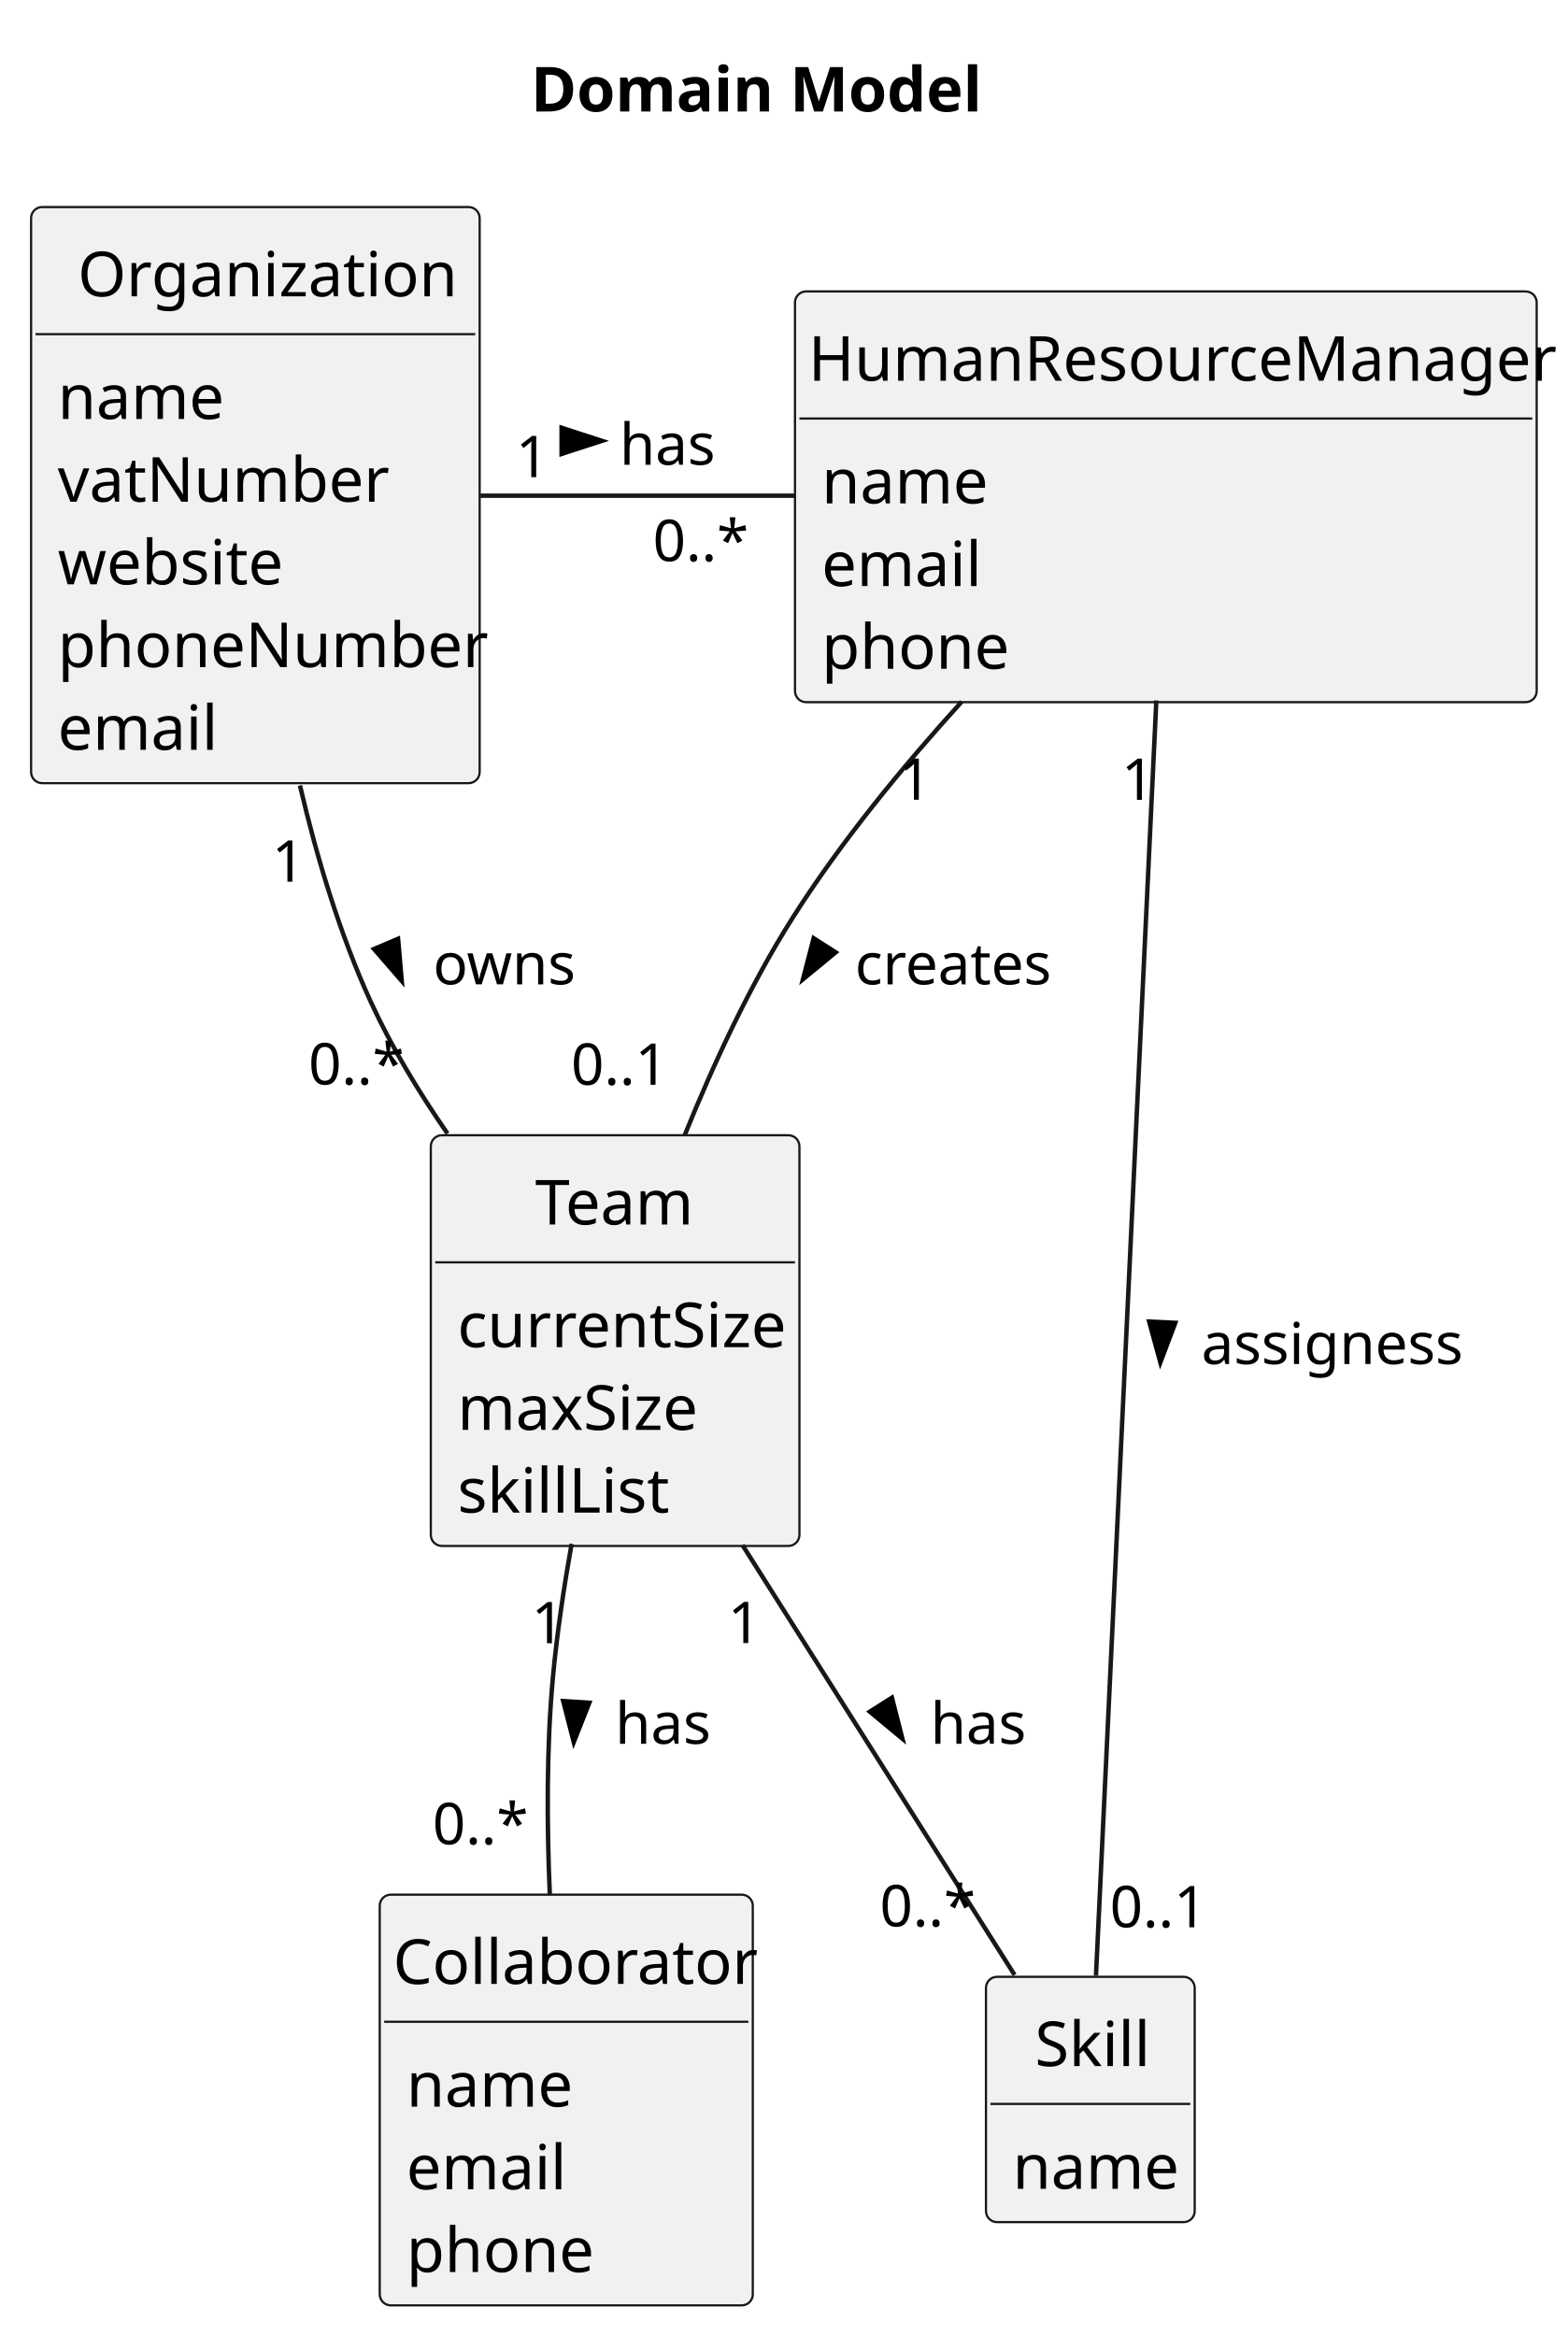
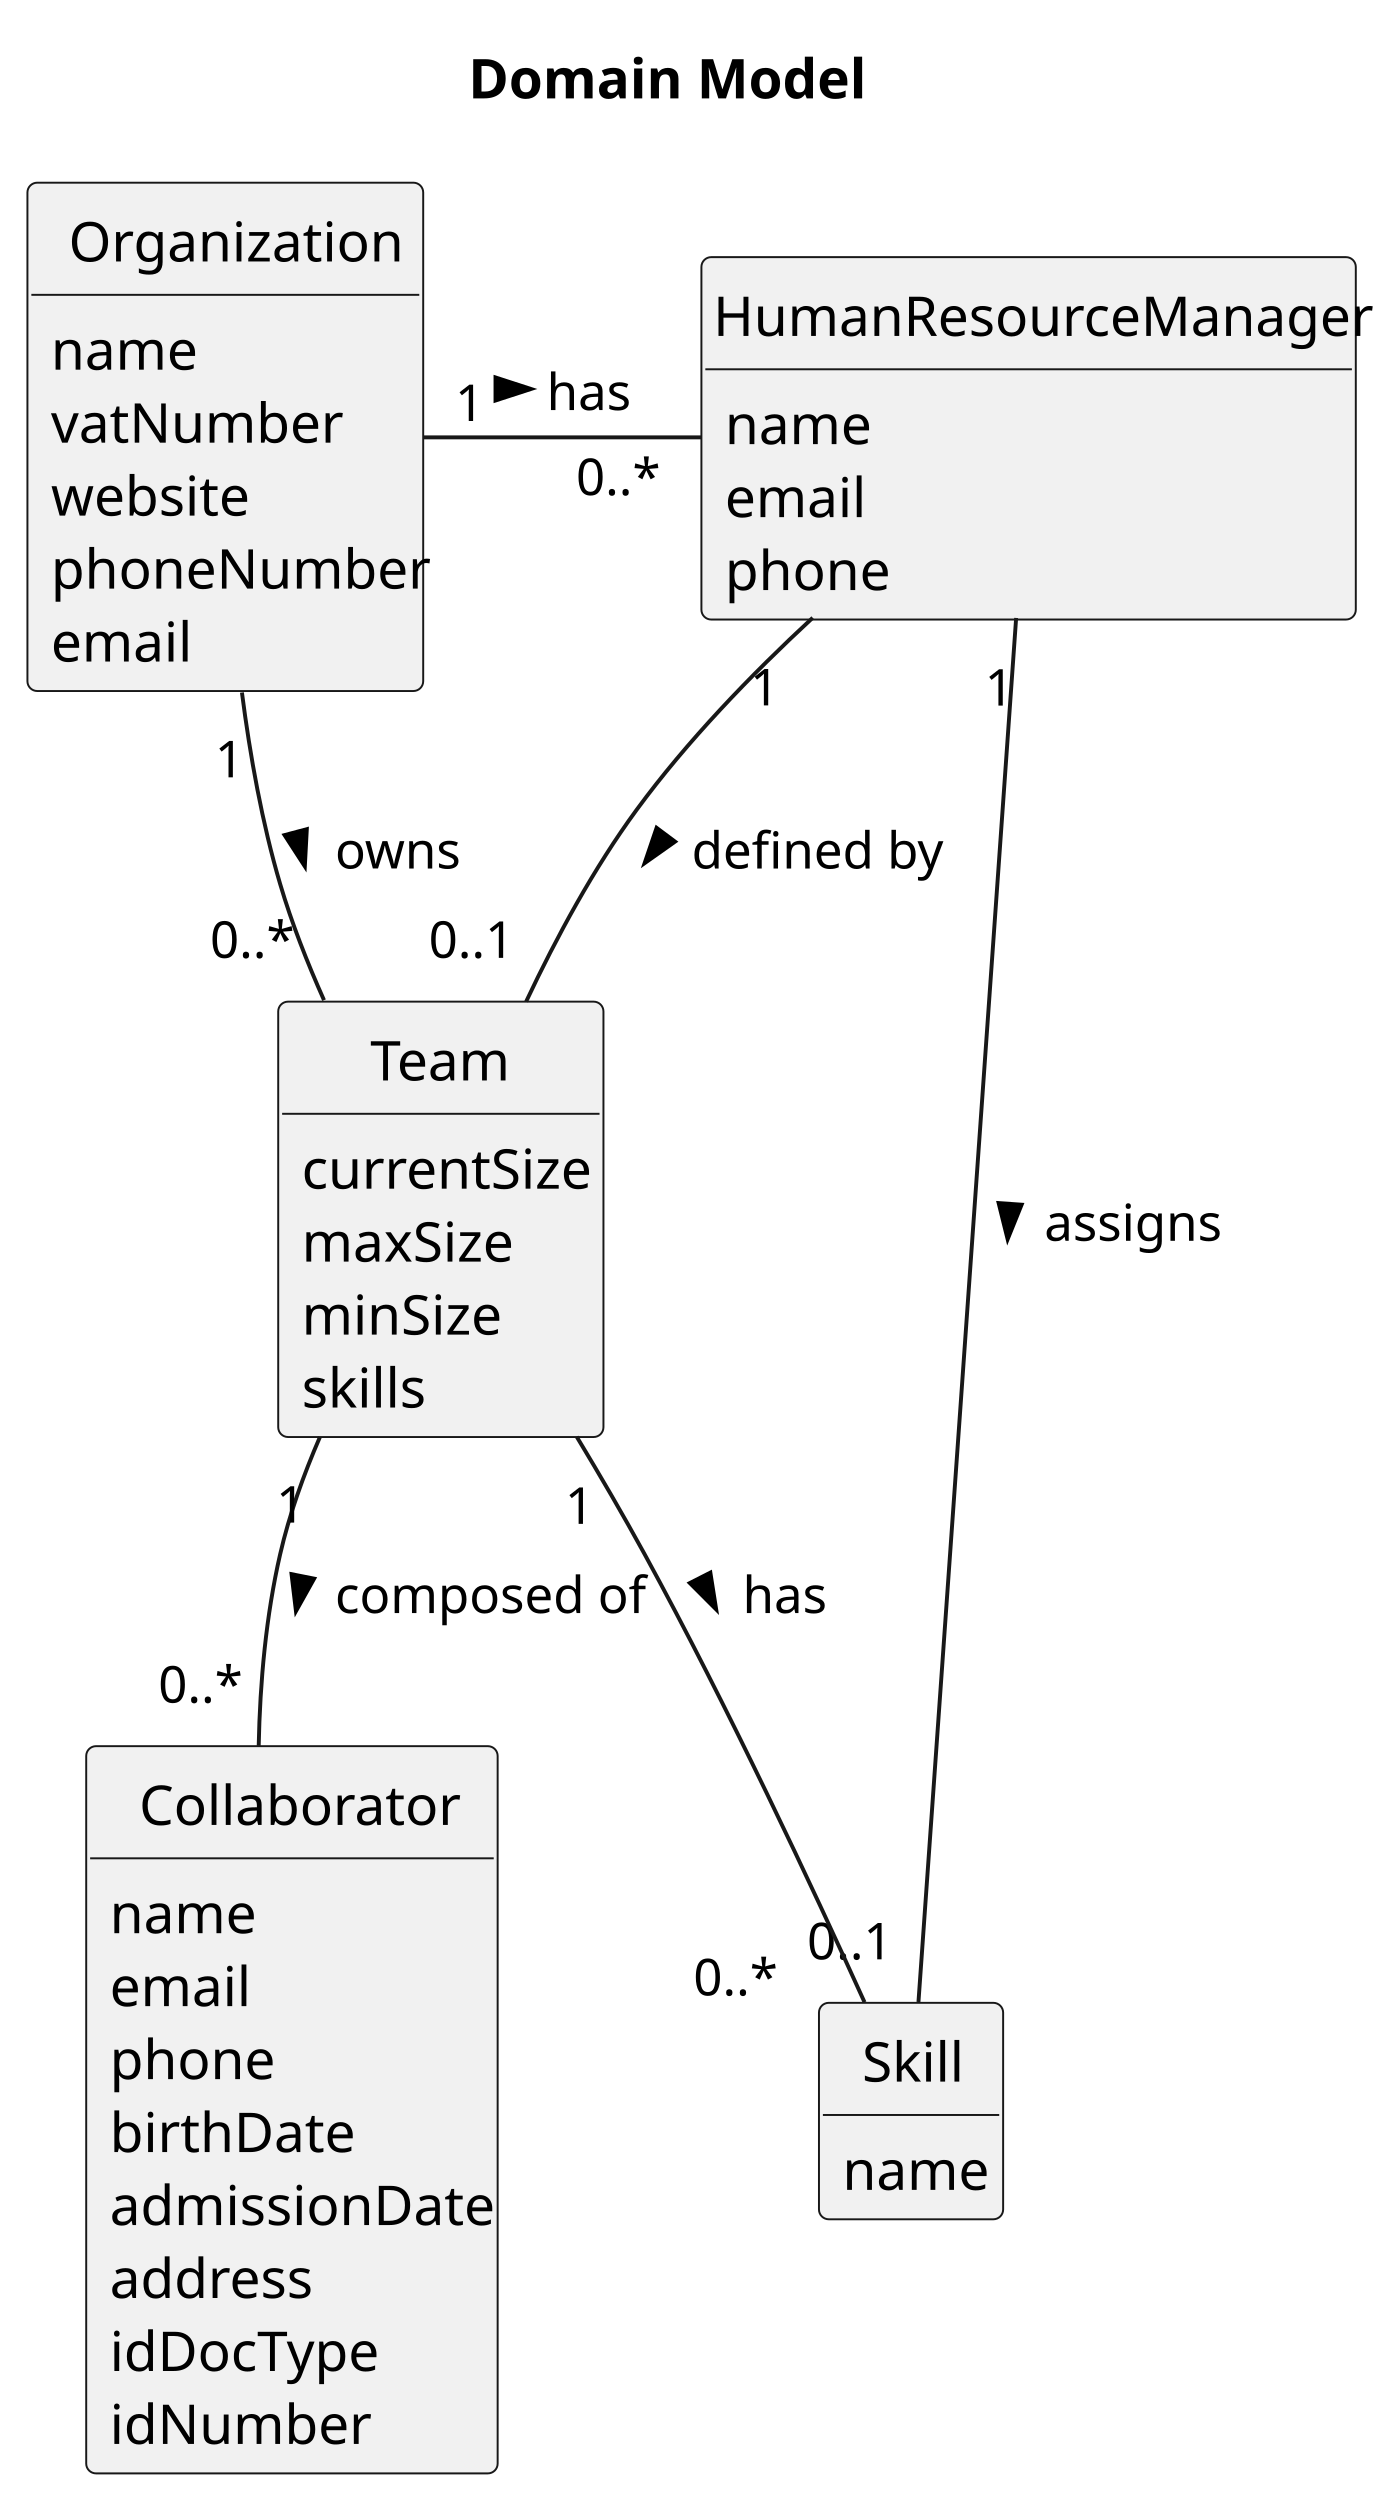
- <svg xmlns="http://www.w3.org/2000/svg" contentStyleType="text/css" height="526px" preserveAspectRatio="none" style="width:353px;height:526px;background:#FFFFFF;" version="1.1" viewBox="0 0 353 526" width="353px" zoomAndPan="magnify">
+ <svg xmlns="http://www.w3.org/2000/svg" contentStyleType="text/css" height="638px" preserveAspectRatio="none" style="width:353px;height:638px;background:#FFFFFF;" version="1.1" viewBox="0 0 353 638" width="353px" zoomAndPan="magnify">
  <defs />
  <g>
    <text fill="#000000" font-family="sans-serif" font-size="14" font-weight="bold" lengthAdjust="spacing" textLength="100" x="119.5" y="25.107">Domain Model</text>
    <g id="elem_Organization">
      <rect codeLine="14" fill="#F1F1F1" height="129.727" id="Organization" rx="2.5" ry="2.5" style="stroke:#181818;stroke-width:0.5;" width="101" x="7" y="46.621" />
      <text fill="#000000" font-family="sans-serif" font-size="14" lengthAdjust="spacing" textLength="80" x="17.5" y="66.728">Organization</text>
      <line style="stroke:#181818;stroke-width:0.5;" x1="8" x2="107" y1="75.242" y2="75.242" />
      <text fill="#000000" font-family="sans-serif" font-size="14" lengthAdjust="spacing" textLength="35" x="13" y="94.35">name</text>
      <text fill="#000000" font-family="sans-serif" font-size="14" lengthAdjust="spacing" textLength="68" x="13" y="112.971">vatNumber</text>
      <text fill="#000000" font-family="sans-serif" font-size="14" lengthAdjust="spacing" textLength="47" x="13" y="131.592">website</text>
      <text fill="#000000" font-family="sans-serif" font-size="14" lengthAdjust="spacing" textLength="89" x="13" y="150.213">phoneNumber</text>
      <text fill="#000000" font-family="sans-serif" font-size="14" lengthAdjust="spacing" textLength="33" x="13" y="168.834">email</text>
    </g>
    <g id="elem_Team">
-       <rect codeLine="22" fill="#F1F1F1" height="92.484" id="Team" rx="2.5" ry="2.5" style="stroke:#181818;stroke-width:0.5;" width="83" x="97" y="255.621" />
-       <text fill="#000000" font-family="sans-serif" font-size="14" lengthAdjust="spacing" textLength="36" x="120.5" y="275.728">Team</text>
-       <line style="stroke:#181818;stroke-width:0.5;" x1="98" x2="179" y1="284.242" y2="284.242" />
-       <text fill="#000000" font-family="sans-serif" font-size="14" lengthAdjust="spacing" textLength="71" x="103" y="303.35">currentSize</text>
-       <text fill="#000000" font-family="sans-serif" font-size="14" lengthAdjust="spacing" textLength="51" x="103" y="321.971">maxSize</text>
-       <text fill="#000000" font-family="sans-serif" font-size="14" lengthAdjust="spacing" textLength="45" x="103" y="340.592">skillList</text>
+       <rect codeLine="22" fill="#F1F1F1" height="111.106" id="Team" rx="2.5" ry="2.5" style="stroke:#181818;stroke-width:0.5;" width="83" x="71" y="255.621" />
+       <text fill="#000000" font-family="sans-serif" font-size="14" lengthAdjust="spacing" textLength="36" x="94.5" y="275.728">Team</text>
+       <line style="stroke:#181818;stroke-width:0.5;" x1="72" x2="153" y1="284.242" y2="284.242" />
+       <text fill="#000000" font-family="sans-serif" font-size="14" lengthAdjust="spacing" textLength="71" x="77" y="303.35">currentSize</text>
+       <text fill="#000000" font-family="sans-serif" font-size="14" lengthAdjust="spacing" textLength="51" x="77" y="321.971">maxSize</text>
+       <text fill="#000000" font-family="sans-serif" font-size="14" lengthAdjust="spacing" textLength="48" x="77" y="340.592">minSize</text>
+       <text fill="#000000" font-family="sans-serif" font-size="14" lengthAdjust="spacing" textLength="30" x="77" y="359.213">skills</text>
    </g>
    <g id="elem_Skill">
-       <rect codeLine="28" fill="#F1F1F1" height="55.242" id="Skill" rx="2.5" ry="2.5" style="stroke:#181818;stroke-width:0.5;" width="47" x="222" y="445.121" />
-       <text fill="#000000" font-family="sans-serif" font-size="14" lengthAdjust="spacing" textLength="25" x="233" y="465.228">Skill</text>
-       <line style="stroke:#181818;stroke-width:0.5;" x1="223" x2="268" y1="473.742" y2="473.742" />
-       <text fill="#000000" font-family="sans-serif" font-size="14" lengthAdjust="spacing" textLength="35" x="228" y="492.85">name</text>
+       <rect codeLine="29" fill="#F1F1F1" height="55.242" id="Skill" rx="2.5" ry="2.5" style="stroke:#181818;stroke-width:0.5;" width="47" x="209" y="511.121" />
+       <text fill="#000000" font-family="sans-serif" font-size="14" lengthAdjust="spacing" textLength="25" x="220" y="531.229">Skill</text>
+       <line style="stroke:#181818;stroke-width:0.5;" x1="210" x2="255" y1="539.742" y2="539.742" />
+       <text fill="#000000" font-family="sans-serif" font-size="14" lengthAdjust="spacing" textLength="35" x="215" y="558.85">name</text>
    </g>
    <g id="elem_Collaborator">
-       <rect codeLine="32" fill="#F1F1F1" height="92.484" id="Collaborator" rx="2.5" ry="2.5" style="stroke:#181818;stroke-width:0.5;" width="84" x="85.5" y="426.621" />
-       <text fill="#000000" font-family="sans-serif" font-size="14" lengthAdjust="spacing" textLength="78" x="88.5" y="446.728">Collaborator</text>
-       <line style="stroke:#181818;stroke-width:0.5;" x1="86.5" x2="168.5" y1="455.242" y2="455.242" />
-       <text fill="#000000" font-family="sans-serif" font-size="14" lengthAdjust="spacing" textLength="35" x="91.5" y="474.35">name</text>
-       <text fill="#000000" font-family="sans-serif" font-size="14" lengthAdjust="spacing" textLength="33" x="91.5" y="492.971">email</text>
-       <text fill="#000000" font-family="sans-serif" font-size="14" lengthAdjust="spacing" textLength="40" x="91.5" y="511.592">phone</text>
+       <rect codeLine="33" fill="#F1F1F1" height="185.59" id="Collaborator" rx="2.5" ry="2.5" style="stroke:#181818;stroke-width:0.5;" width="105" x="22" y="445.621" />
+       <text fill="#000000" font-family="sans-serif" font-size="14" lengthAdjust="spacing" textLength="78" x="35.5" y="465.728">Collaborator</text>
+       <line style="stroke:#181818;stroke-width:0.5;" x1="23" x2="126" y1="474.242" y2="474.242" />
+       <text fill="#000000" font-family="sans-serif" font-size="14" lengthAdjust="spacing" textLength="35" x="28" y="493.35">name</text>
+       <text fill="#000000" font-family="sans-serif" font-size="14" lengthAdjust="spacing" textLength="33" x="28" y="511.971">email</text>
+       <text fill="#000000" font-family="sans-serif" font-size="14" lengthAdjust="spacing" textLength="40" x="28" y="530.592">phone</text>
+       <text fill="#000000" font-family="sans-serif" font-size="14" lengthAdjust="spacing" textLength="58" x="28" y="549.213">birthDate</text>
+       <text fill="#000000" font-family="sans-serif" font-size="14" lengthAdjust="spacing" textLength="93" x="28" y="567.834">admissionDate</text>
+       <text fill="#000000" font-family="sans-serif" font-size="14" lengthAdjust="spacing" textLength="51" x="28" y="586.455">address</text>
+       <text fill="#000000" font-family="sans-serif" font-size="14" lengthAdjust="spacing" textLength="68" x="28" y="605.076">idDocType</text>
+       <text fill="#000000" font-family="sans-serif" font-size="14" lengthAdjust="spacing" textLength="60" x="28" y="623.697">idNumber</text>
    </g>
    <g id="elem_HumanResourceManager">
-       <rect codeLine="38" fill="#F1F1F1" height="92.484" id="HumanResourceManager" rx="2.5" ry="2.5" style="stroke:#181818;stroke-width:0.5;" width="167" x="179" y="65.621" />
+       <rect codeLine="44" fill="#F1F1F1" height="92.484" id="HumanResourceManager" rx="2.5" ry="2.5" style="stroke:#181818;stroke-width:0.5;" width="167" x="179" y="65.621" />
      <text fill="#000000" font-family="sans-serif" font-size="14" lengthAdjust="spacing" textLength="161" x="182" y="85.728">HumanResourceManager</text>
      <line style="stroke:#181818;stroke-width:0.5;" x1="180" x2="345" y1="94.242" y2="94.242" />
      <text fill="#000000" font-family="sans-serif" font-size="14" lengthAdjust="spacing" textLength="35" x="185" y="113.35">name</text>
      <text fill="#000000" font-family="sans-serif" font-size="14" lengthAdjust="spacing" textLength="33" x="185" y="131.971">email</text>
      <text fill="#000000" font-family="sans-serif" font-size="14" lengthAdjust="spacing" textLength="40" x="185" y="150.592">phone</text>
    </g>
    <g id="link_Organization_HumanResourceManager">
-       <path codeLine="44" d="M108.17,111.621 C129.52,111.621 154.93,111.621 178.91,111.621 " fill="none" id="Organization-HumanResourceManager" style="stroke:#181818;stroke-width:1.0;" />
+       <path codeLine="50" d="M108.17,111.621 C129.52,111.621 154.93,111.621 178.91,111.621 " fill="none" id="Organization-HumanResourceManager" style="stroke:#181818;stroke-width:1.0;" />
      <polygon fill="#000000" points="135.5,99.267,126.455,96.328,126.455,102.206,135.5,99.267" style="stroke:#000000;stroke-width:1.0;" />
      <text fill="#000000" font-family="sans-serif" font-size="13" lengthAdjust="spacing" textLength="21" x="139.5" y="104.649">has</text>
      <text fill="#000000" font-family="sans-serif" font-size="13" lengthAdjust="spacing" textLength="7" x="116.126" y="107.442">1</text>
      <text fill="#000000" font-family="sans-serif" font-size="13" lengthAdjust="spacing" textLength="20" x="146.994" y="126.345">0..*</text>
    </g>
    <g id="link_Organization_Team">
-       <path codeLine="45" d="M67.54,176.871 C71.36,193.211 76.54,210.431 83.5,225.621 C88.14,235.751 94.27,245.871 100.76,255.241 " fill="none" id="Organization-Team" style="stroke:#181818;stroke-width:1.0;" />
-       <polygon fill="#000000" points="90.451,220.87,89.627,211.395,84.215,213.689,90.451,220.87" style="stroke:#000000;stroke-width:1.0;" />
-       <text fill="#000000" font-family="sans-serif" font-size="13" lengthAdjust="spacing" textLength="30" x="97.5" y="221.649">owns</text>
-       <text fill="#000000" font-family="sans-serif" font-size="13" lengthAdjust="spacing" textLength="7" x="61.214" y="198.534">1</text>
-       <text fill="#000000" font-family="sans-serif" font-size="13" lengthAdjust="spacing" textLength="20" x="69.454" y="244.195">0..*</text>
+       <path codeLine="51" d="M61.74,176.721 C63.82,192.901 66.9,210.081 71.5,225.621 C74.41,235.471 78.38,245.591 82.69,255.251 " fill="none" id="Organization-Team" style="stroke:#181818;stroke-width:1.0;" />
+       <polygon fill="#000000" points="77.789,221.098,78.297,211.601,72.618,213.116,77.789,221.098" style="stroke:#000000;stroke-width:1.0;" />
+       <text fill="#000000" font-family="sans-serif" font-size="13" lengthAdjust="spacing" textLength="30" x="85.5" y="221.649">owns</text>
+       <text fill="#000000" font-family="sans-serif" font-size="13" lengthAdjust="spacing" textLength="7" x="54.816" y="198.369">1</text>
+       <text fill="#000000" font-family="sans-serif" font-size="13" lengthAdjust="spacing" textLength="20" x="53.594" y="244.446">0..*</text>
    </g>
    <g id="link_HumanResourceManager_Team">
-       <path codeLine="46" d="M216.54,158.001 C203.18,172.701 189.29,189.621 178.5,206.621 C168.9,221.741 160.65,239.561 154.17,255.601 " fill="none" id="HumanResourceManager-Team" style="stroke:#181818;stroke-width:1.0;" />
-       <polygon fill="#000000" points="180.808,220.48,188.155,214.441,183.202,211.275,180.808,220.48" style="stroke:#000000;stroke-width:1.0;" />
-       <text fill="#000000" font-family="sans-serif" font-size="13" lengthAdjust="spacing" textLength="43" x="192.5" y="221.649">creates</text>
-       <text fill="#000000" font-family="sans-serif" font-size="13" lengthAdjust="spacing" textLength="7" x="202.276" y="180.076">1</text>
-       <text fill="#000000" font-family="sans-serif" font-size="13" lengthAdjust="spacing" textLength="22" x="128.579" y="244.266">0..1</text>
+       <path codeLine="52" d="M207.41,157.651 C191.67,172.211 175.33,189.141 162.5,206.621 C151.58,221.501 142.02,239.141 134.27,255.601 " fill="none" id="HumanResourceManager-Team" style="stroke:#181818;stroke-width:1.0;" />
+       <polygon fill="#000000" points="164.508,220.273,172.275,214.784,167.565,211.267,164.508,220.273" style="stroke:#000000;stroke-width:1.0;" />
+       <text fill="#000000" font-family="sans-serif" font-size="13" lengthAdjust="spacing" textLength="59" x="176.5" y="221.649">defined by</text>
+       <text fill="#000000" font-family="sans-serif" font-size="13" lengthAdjust="spacing" textLength="7" x="191.438" y="180.014">1</text>
+       <text fill="#000000" font-family="sans-serif" font-size="13" lengthAdjust="spacing" textLength="22" x="109.394" y="244.439">0..1</text>
    </g>
    <g id="link_HumanResourceManager_Skill">
-       <path codeLine="47" d="M260.36,157.721 C256.78,233.431 249.66,383.761 246.77,444.861 " fill="none" id="HumanResourceManager-Skill" style="stroke:#181818;stroke-width:1.0;" />
-       <polygon fill="#000000" points="261.264,306.761,264.627,297.865,258.756,297.587,261.264,306.761" style="stroke:#000000;stroke-width:1.0;" />
-       <text fill="#000000" font-family="sans-serif" font-size="13" lengthAdjust="spacing" textLength="59" x="270.5" y="307.149">assigness</text>
-       <text fill="#000000" font-family="sans-serif" font-size="13" lengthAdjust="spacing" textLength="7" x="252.496" y="180.095">1</text>
-       <text fill="#000000" font-family="sans-serif" font-size="13" lengthAdjust="spacing" textLength="22" x="249.892" y="433.963">0..1</text>
+       <path codeLine="53" d="M259.32,157.701 C253.07,246.141 239.39,439.961 234.39,510.911 " fill="none" id="HumanResourceManager-Skill" style="stroke:#181818;stroke-width:1.0;" />
+       <polygon fill="#000000" points="257.148,316.254,260.716,307.438,254.853,307.025,257.148,316.254" style="stroke:#000000;stroke-width:1.0;" />
+       <text fill="#000000" font-family="sans-serif" font-size="13" lengthAdjust="spacing" textLength="45" x="266.5" y="316.649">assigns</text>
+       <text fill="#000000" font-family="sans-serif" font-size="13" lengthAdjust="spacing" textLength="7" x="251.297" y="180.072">1</text>
+       <text fill="#000000" font-family="sans-serif" font-size="13" lengthAdjust="spacing" textLength="22" x="205.96" y="500.024">0..1</text>
    </g>
    <g id="link_Team_Collaborator">
-       <path codeLine="48" d="M128.7,347.641 C126.95,357.481 125.4,367.861 124.5,377.621 C123.03,393.551 123.12,411.061 123.8,426.611 " fill="none" id="Team-Collaborator" style="stroke:#181818;stroke-width:1.0;" />
-       <polygon fill="#000000" points="129.19,392.257,132.684,383.411,126.817,383.047,129.19,392.257" style="stroke:#000000;stroke-width:1.0;" />
-       <text fill="#000000" font-family="sans-serif" font-size="13" lengthAdjust="spacing" textLength="21" x="138.5" y="392.649">has</text>
-       <text fill="#000000" font-family="sans-serif" font-size="13" lengthAdjust="spacing" textLength="7" x="119.663" y="370.003">1</text>
-       <text fill="#000000" font-family="sans-serif" font-size="13" lengthAdjust="spacing" textLength="20" x="97.396" y="415.278">0..*</text>
+       <path codeLine="54" d="M81.65,366.721 C77.45,376.411 73.8,386.611 71.5,396.621 C67.91,412.251 66.35,429.111 66.02,445.551 " fill="none" id="Team-Collaborator" style="stroke:#181818;stroke-width:1.0;" />
+       <polygon fill="#000000" points="75.528,411.171,80.169,402.87,74.404,401.727,75.528,411.171" style="stroke:#000000;stroke-width:1.0;" />
+       <text fill="#000000" font-family="sans-serif" font-size="13" lengthAdjust="spacing" textLength="74" x="85.5" y="411.649">composed of</text>
+       <text fill="#000000" font-family="sans-serif" font-size="13" lengthAdjust="spacing" textLength="7" x="70.464" y="388.573">1</text>
+       <text fill="#000000" font-family="sans-serif" font-size="13" lengthAdjust="spacing" textLength="20" x="40.388" y="434.514">0..*</text>
    </g>
    <g id="link_Team_Skill">
-       <path codeLine="49" d="M167.17,347.911 C186.74,378.811 211.99,418.691 228.45,444.701 " fill="none" id="Team-Skill" style="stroke:#181818;stroke-width:1.0;" />
-       <polygon fill="#000000" points="203.175,391.491,200.819,382.277,195.853,385.421,203.175,391.491" style="stroke:#000000;stroke-width:1.0;" />
-       <text fill="#000000" font-family="sans-serif" font-size="13" lengthAdjust="spacing" textLength="21" x="209.5" y="392.649">has</text>
-       <text fill="#000000" font-family="sans-serif" font-size="13" lengthAdjust="spacing" textLength="7" x="163.867" y="369.973">1</text>
-       <text fill="#000000" font-family="sans-serif" font-size="13" lengthAdjust="spacing" textLength="20" x="198.095" y="433.768">0..*</text>
+       <path codeLine="55" d="M147.17,366.641 C153.13,376.511 159.13,386.801 164.5,396.621 C185.82,435.601 207.65,482.311 220.63,510.971 " fill="none" id="Team-Skill" style="stroke:#181818;stroke-width:1.0;" />
+       <polygon fill="#000000" points="182.768,410.723,181.284,401.329,176.046,403.995,182.768,410.723" style="stroke:#000000;stroke-width:1.0;" />
+       <text fill="#000000" font-family="sans-serif" font-size="13" lengthAdjust="spacing" textLength="21" x="189.5" y="411.649">has</text>
+       <text fill="#000000" font-family="sans-serif" font-size="13" lengthAdjust="spacing" textLength="7" x="144.164" y="388.884">1</text>
+       <text fill="#000000" font-family="sans-serif" font-size="13" lengthAdjust="spacing" textLength="20" x="176.937" y="509.221">0..*</text>
    </g>
  </g>
</svg>
